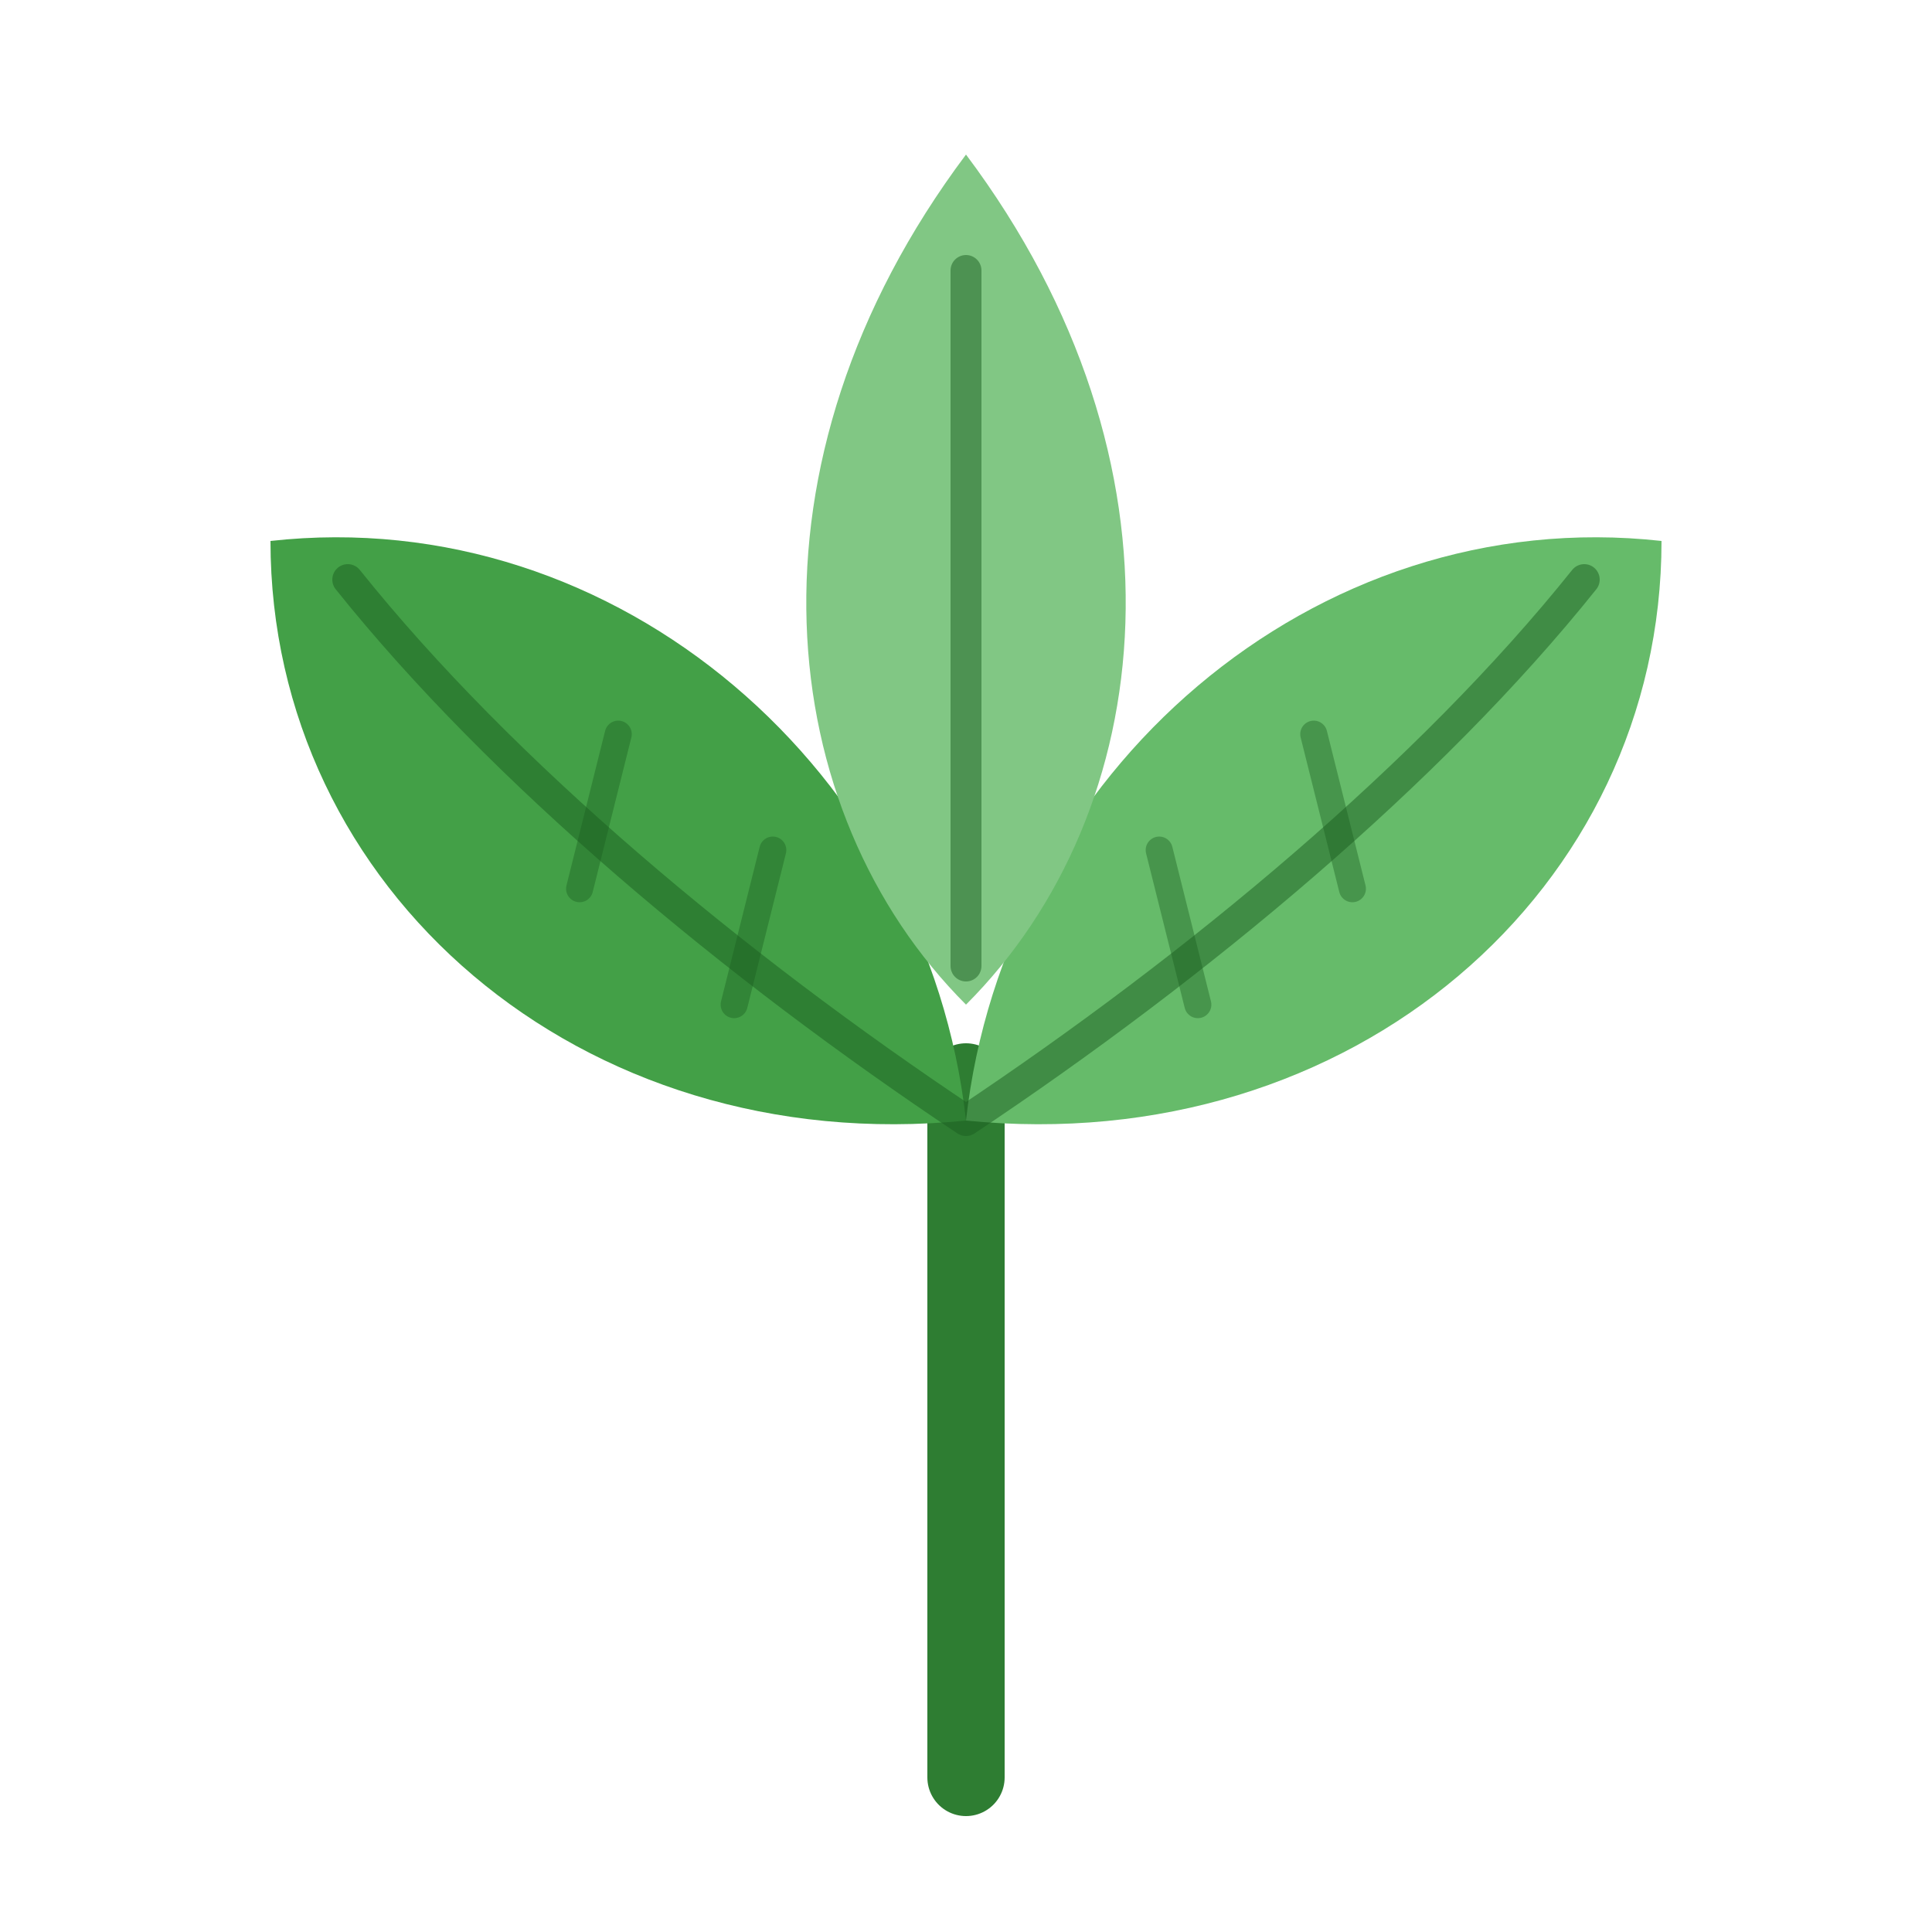
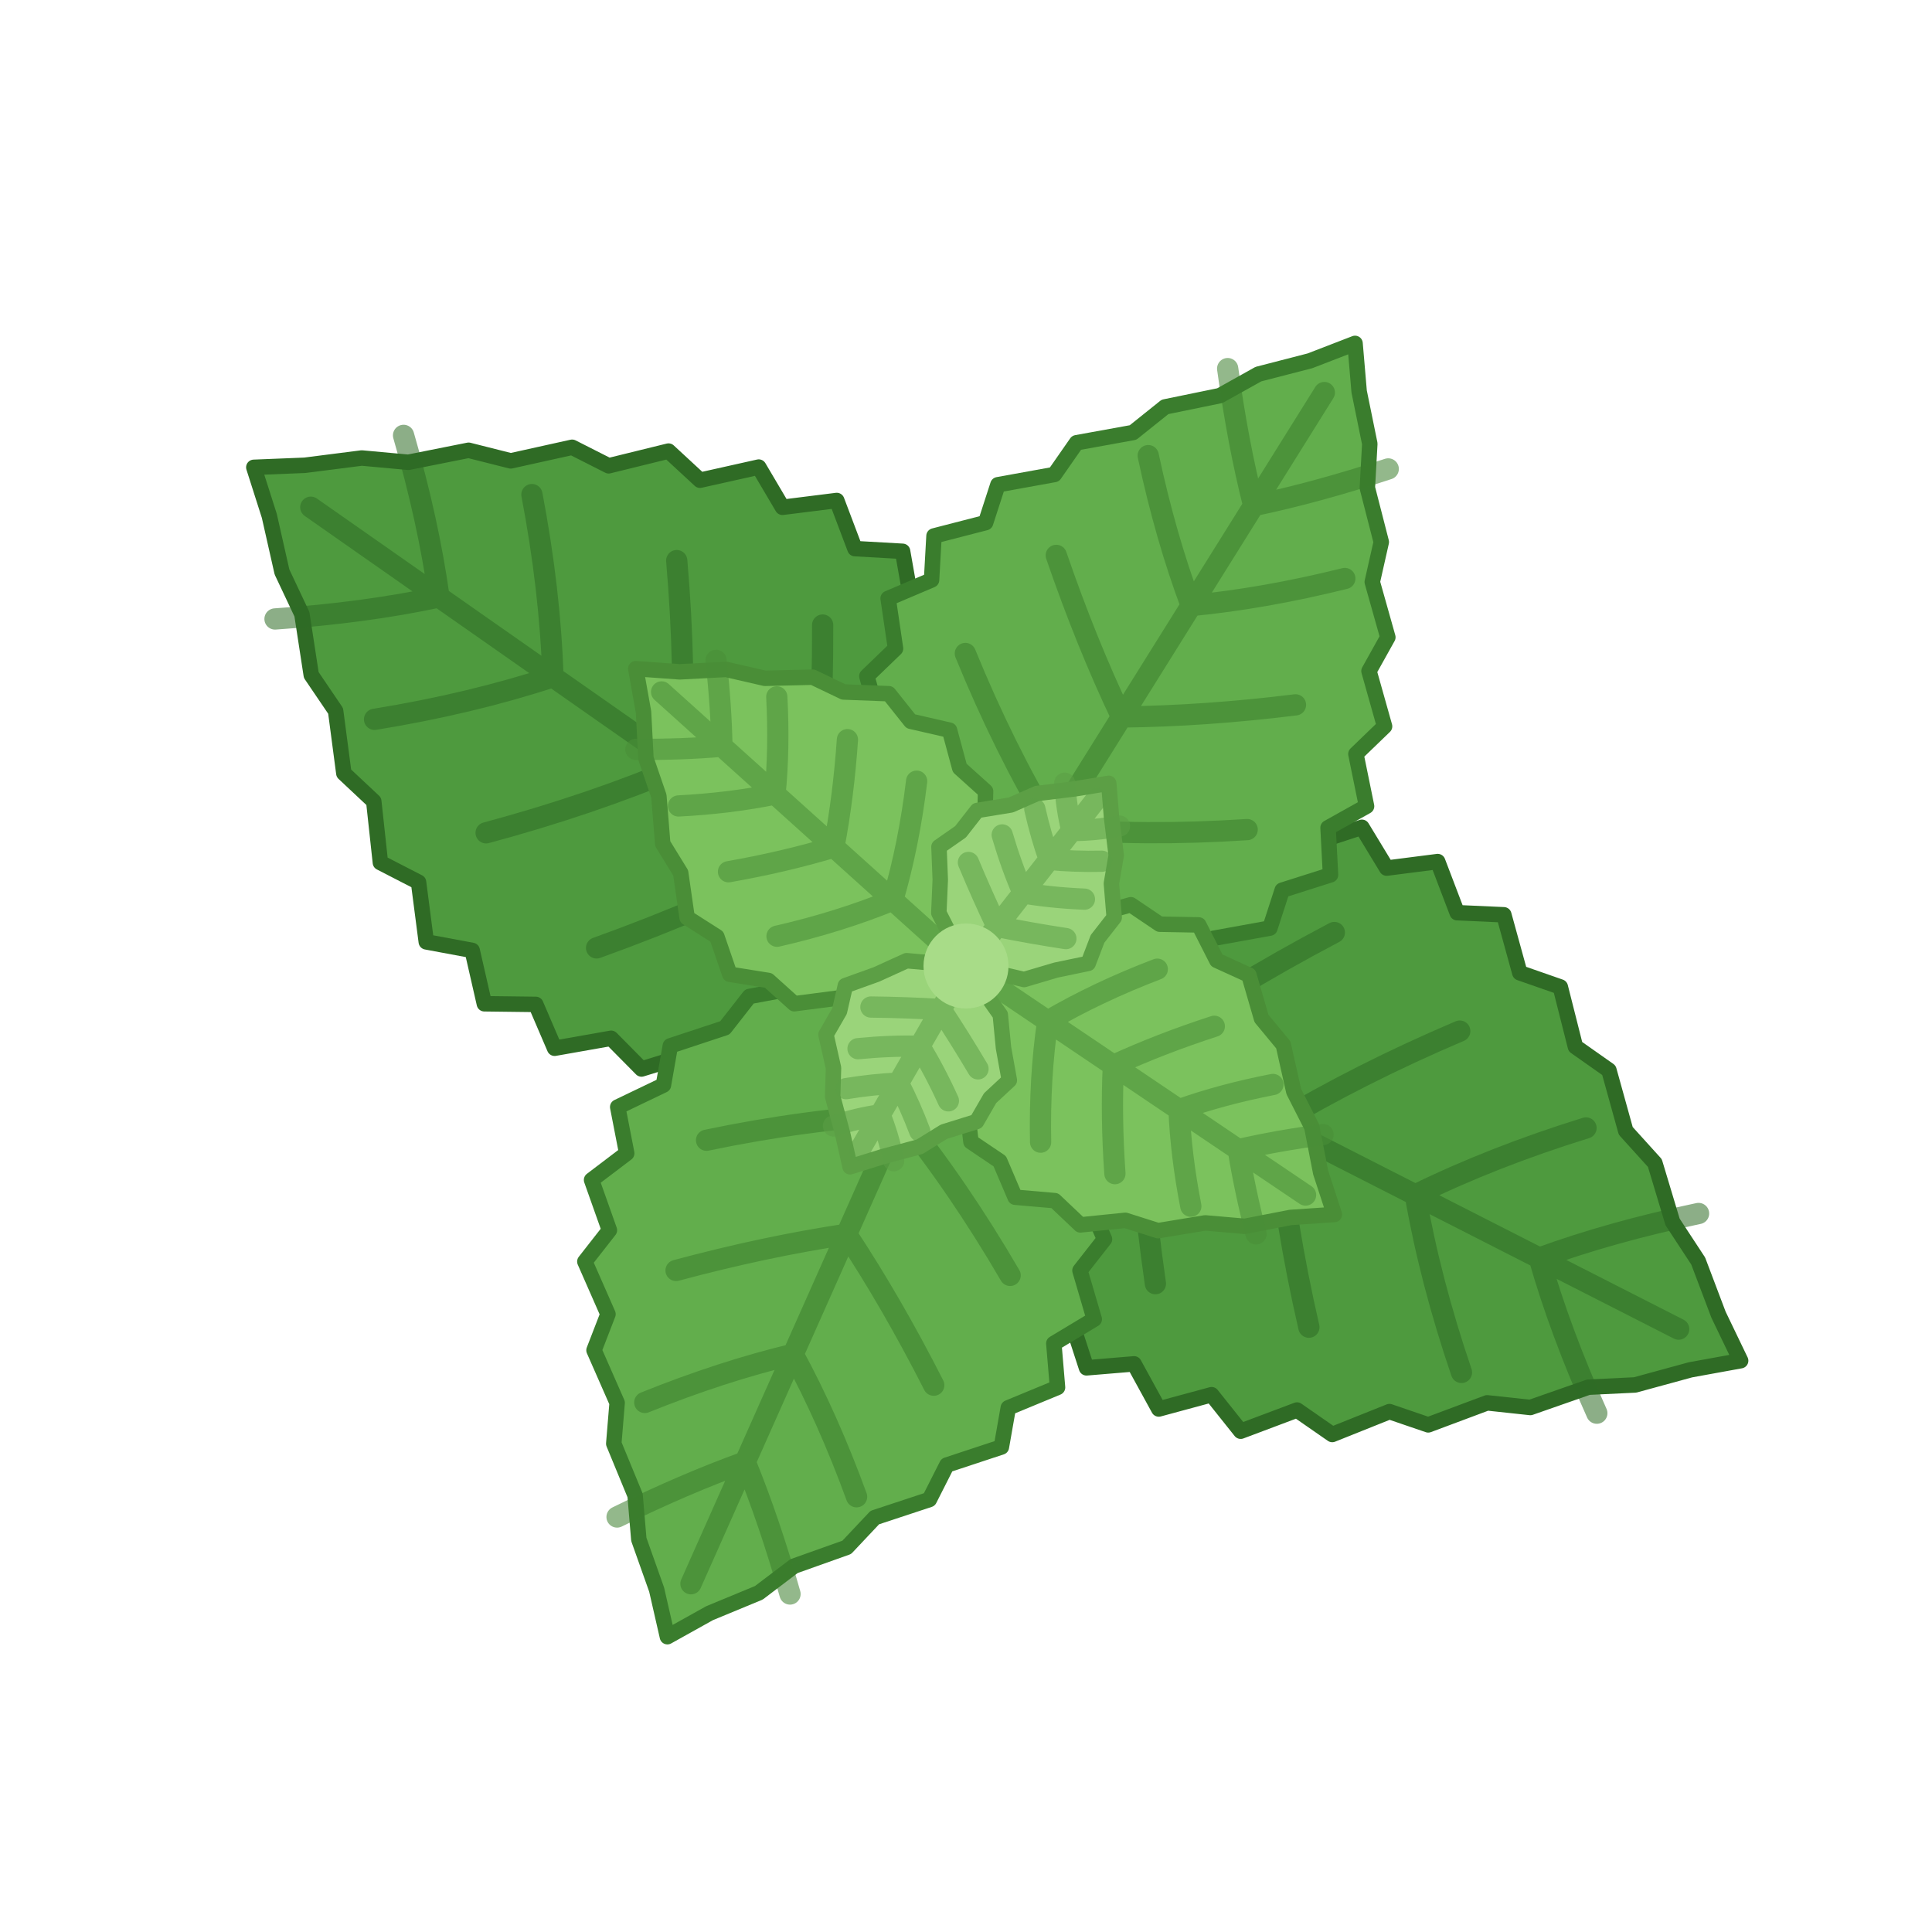
<svg xmlns="http://www.w3.org/2000/svg" viewBox="0 0 100 100">
-   <path d="M50 92L50 56" stroke="#2E7D32" stroke-width="4" stroke-linecap="round" />
-   <path d="M50 58C30 60 14 46 14 28C32 26 48 40 50 58Z" fill="#43A047" />
-   <path d="M50 58C70 60 86 46 86 28C68 26 52 40 50 58Z" fill="#66BB6A" />
-   <path d="M50 52C40 42 38 24 50 8C62 24 60 42 50 52Z" fill="#81C784" />
-   <path d="M50 58C38 50 26 40 18 30M50 58C62 50 74 40 82 30M50 50L50 14" stroke="#1B5E20" stroke-opacity=".5" stroke-width="1.6" fill="none" stroke-linecap="round" />
-   <path d="M30 46L32 38M38 52L40 44M70 46L68 38M62 52L60 44" stroke="#1B5E20" stroke-opacity=".4" stroke-width="1.4" stroke-linecap="round" />
+   <g transform="translate(50 50) rotate(-55)">
+     <path d="M0.0 0.0 L5.0 -2.1 L7.4 -4.3 L10.7 -6.4 L11.3 -8.6 L14.0 -10.7 L13.6 -12.9 L15.7 -15.0 L14.4 -17.1 L15.9 -19.3 L14.0 -21.4 L15.0 -23.6 L12.7 -25.7 L13.0 -27.9 L10.6 -30.0 L10.3 -32.1 L7.9 -34.3 L7.1 -36.4 L4.8 -38.6 L3.6 -40.7 L1.6 -42.9 L0.0 -45.0 L-1.6 -42.9 L-3.6 -40.7 L-4.8 -38.6 L-7.1 -36.4 L-7.9 -34.3 L-10.3 -32.1 L-10.6 -30.0 L-13.0 -27.9 L-12.7 -25.7 L-15.0 -23.6 L-14.0 -21.4 L-15.9 -19.3 L-14.4 -17.1 L-15.7 -15.0 L-13.6 -12.9 L-14.0 -10.7 L-11.3 -8.6 L-10.7 -6.4 L-7.4 -4.3 L-5.0 -2.1Z" fill="#4E9A3E" stroke="#2F6B25" stroke-width=".8" stroke-linejoin="round" />
+     <path d="M0 -1L0 -41.4M0 -9.9Q5.1 -12.6 10.2 -16.2M0 -9.9Q-5.1 -12.6 -10.2 -16.2M0 -18.0Q4.3 -20.7 8.6 -24.3M0 -18.0Q-4.3 -20.7 -8.6 -24.3M0 -26.1Q3.6 -28.8 7.1 -32.4M0 -26.1Q-3.6 -28.8 -7.1 -32.4M0 -33.3Q2.9 -36.0 5.8 -39.6M0 -33.3Q-2.9 -36.0 -5.8 -39.6" stroke="#2F6B25" stroke-opacity=".55" stroke-width="1.1" fill="none" stroke-linecap="round" />
+   </g>
+   <g transform="translate(50 50) rotate(117)">
+     <path d="M0.0 0.0 L5.0 -2.1 L7.4 -4.3 L10.7 -6.4 L11.3 -8.6 L14.0 -10.7 L13.6 -12.9 L15.7 -15.0 L14.4 -17.1 L15.9 -19.3 L14.0 -21.4 L15.0 -23.6 L12.7 -25.7 L13.0 -27.9 L10.6 -30.0 L10.3 -32.1 L7.9 -34.3 L7.1 -36.4 L4.8 -38.6 L3.6 -40.7 L1.6 -42.9 L0.0 -45.0 L-1.6 -42.9 L-3.6 -40.7 L-4.8 -38.6 L-7.1 -36.4 L-7.9 -34.3 L-10.3 -32.1 L-10.6 -30.0 L-13.0 -27.9 L-12.7 -25.7 L-15.0 -23.6 L-14.0 -21.4 L-15.9 -19.3 L-14.4 -17.1 L-15.7 -15.0 L-13.6 -12.9 L-14.0 -10.7 L-11.3 -8.6 L-10.7 -6.4 L-7.4 -4.3 L-5.0 -2.1Z" fill="#4E9A3E" stroke="#2F6B25" stroke-width=".8" stroke-linejoin="round" />
+     <path d="M0 -1L0 -41.4M0 -9.9Q5.1 -12.6 10.2 -16.2M0 -9.9Q-5.1 -12.6 -10.2 -16.2M0 -18.0Q4.3 -20.7 8.6 -24.3M0 -18.0Q-4.3 -20.7 -8.6 -24.3M0 -26.1Q3.6 -28.8 7.1 -32.4M0 -26.1Q-3.6 -28.8 -7.1 -32.4M0 -33.3Q2.9 -36.0 5.8 -39.6M0 -33.3Q-2.9 -36.0 -5.8 -39.6" stroke="#2F6B25" stroke-opacity=".55" stroke-width="1.1" fill="none" stroke-linecap="round" />
+   </g>
+   <g transform="translate(50 50) rotate(32)">
+     <path d="M0.0 0.0 L4.6 -2.0 L6.7 -4.0 L9.6 -6.0 L10.1 -8.0 L12.3 -10.0 L11.8 -12.0 L13.5 -14.0 L12.1 -16.0 L13.2 -18.0 L11.3 -20.0 L11.8 -22.0 L9.6 -24.0 L9.5 -26.0 L7.3 -28.0 L6.6 -30.0 L4.5 -32.0 L3.4 -34.0 L1.5 -36.0 L0.0 -38.0 L-1.5 -36.0 L-3.4 -34.0 L-4.5 -32.0 L-6.6 -30.0 L-7.3 -28.0 L-9.5 -26.0 L-9.6 -24.0 L-11.8 -22.0 L-11.3 -20.0 L-13.2 -18.0 L-12.1 -16.0 L-13.5 -14.0 L-11.8 -12.0 L-12.3 -10.0 L-10.1 -8.0 L-9.6 -6.0 L-6.7 -4.0 L-4.6 -2.0Z" fill="#62AE4C" stroke="#3A7D2D" stroke-width=".8" stroke-linejoin="round" />
+     <path d="M0 -1L0 -35.0M0 -8.4Q4.3 -10.6 8.6 -13.7M0 -8.4Q-4.3 -10.6 -8.6 -13.7M0 -15.2Q3.6 -17.5 7.3 -20.5M0 -15.2Q-3.6 -17.5 -7.3 -20.5M0 -22.0Q3.0 -24.3 6.0 -27.4M0 -22.0Q-3.0 -24.3 -6.0 -27.4M0 -28.1Q2.4 -30.4 4.9 -33.4M0 -28.1Q-2.4 -30.4 -4.9 -33.4" stroke="#3A7D2D" stroke-opacity=".55" stroke-width="1.1" fill="none" stroke-linecap="round" />
+   </g>
+   <g transform="translate(50 50) rotate(204)">
+     <path d="M0.0 0.0 L4.6 -2.0 L6.7 -4.0 L9.6 -6.0 L10.1 -8.0 L12.3 -10.0 L11.8 -12.0 L13.5 -14.0 L12.1 -16.0 L13.2 -18.0 L11.3 -20.0 L11.8 -22.0 L9.6 -24.0 L9.5 -26.0 L7.3 -28.0 L6.6 -30.0 L4.5 -32.0 L3.4 -34.0 L1.5 -36.0 L0.0 -38.0 L-1.5 -36.0 L-3.4 -34.0 L-4.5 -32.0 L-6.6 -30.0 L-7.3 -28.0 L-9.5 -26.0 L-9.6 -24.0 L-11.8 -22.0 L-11.3 -20.0 L-13.2 -18.0 L-12.1 -16.0 L-13.5 -14.0 L-11.8 -12.0 L-12.3 -10.0 L-10.1 -8.0 L-9.6 -6.0 L-6.7 -4.0 L-4.6 -2.0Z" fill="#62AE4C" stroke="#3A7D2D" stroke-width=".8" stroke-linejoin="round" />
+     <path d="M0 -1L0 -35.0M0 -8.4Q4.3 -10.6 8.6 -13.7M0 -8.4Q-4.3 -10.6 -8.6 -13.7M0 -15.2Q3.6 -17.5 7.3 -20.5M0 -15.2Q-3.6 -17.5 -7.3 -20.5M0 -22.0Q3.0 -24.3 6.0 -27.4M0 -22.0Q-3.0 -24.3 -6.0 -27.4M0 -28.1Q2.4 -30.4 4.9 -33.4M0 -28.1Q-2.4 -30.4 -4.9 -33.4" stroke="#3A7D2D" stroke-opacity=".55" stroke-width="1.1" fill="none" stroke-linecap="round" />
+   </g>
+   <g transform="translate(50 50) rotate(-48)">
+     <path d="M0.0 0.0 L3.8 -1.8 L5.3 -3.5 L7.4 -5.3 L7.4 -7.1 L8.5 -8.8 L7.5 -10.6 L7.8 -12.4 L6.3 -14.2 L5.8 -15.9 L4.1 -17.7 L3.1 -19.5 L1.4 -21.2 L0.0 -23.0 L-1.4 -21.2 L-3.1 -19.5 L-4.1 -17.7 L-5.8 -15.9 L-6.3 -14.2 L-7.8 -12.4 L-7.5 -10.6 L-8.5 -8.8 L-7.4 -7.1 L-7.4 -5.3 L-5.3 -3.5 L-3.8 -1.8Z" fill="#7BC25D" stroke="#4A8E37" stroke-width=".8" stroke-linejoin="round" />
+     <path d="M0 -1L0 -21.2M0 -5.1Q2.7 -6.4 5.4 -8.3M0 -5.1Q-2.7 -6.4 -5.4 -8.3M0 -9.2Q2.3 -10.6 4.6 -12.4M0 -9.2Q-2.3 -10.6 -4.6 -12.4M0 -13.3Q1.9 -14.7 3.8 -16.6M0 -13.3Q-1.9 -14.7 -3.8 -16.6M0 -17.0Q1.5 -18.4 3.1 -20.2M0 -17.0Q-1.5 -18.4 -3.1 -20.2" stroke="#4A8E37" stroke-opacity=".55" stroke-width="1.1" fill="none" stroke-linecap="round" />
+   </g>
+   <g transform="translate(50 50) rotate(124)">
+     <path d="M0.0 0.0 L3.8 -1.8 L5.3 -3.5 L7.4 -5.3 L7.4 -7.1 L8.5 -8.8 L7.5 -10.6 L7.8 -12.4 L6.3 -14.2 L5.8 -15.9 L4.1 -17.7 L3.1 -19.5 L1.4 -21.2 L0.0 -23.0 L-1.4 -21.2 L-3.1 -19.5 L-4.1 -17.7 L-5.8 -15.9 L-6.3 -14.2 L-7.8 -12.4 L-7.5 -10.6 L-8.5 -8.8 L-7.4 -7.1 L-7.4 -5.3 L-5.3 -3.5 L-3.8 -1.8Z" fill="#7BC25D" stroke="#4A8E37" stroke-width=".8" stroke-linejoin="round" />
+     <path d="M0 -1L0 -21.2M0 -5.1Q2.7 -6.4 5.4 -8.3M0 -5.1Q-2.7 -6.4 -5.4 -8.3M0 -9.2Q2.3 -10.6 4.6 -12.4M0 -9.2Q-2.3 -10.6 -4.6 -12.4M0 -13.3Q1.9 -14.7 3.8 -16.6M0 -13.3Q-1.9 -14.7 -3.8 -16.6M0 -17.0Q1.5 -18.4 3.1 -20.2M0 -17.0Q-1.5 -18.4 -3.1 -20.2" stroke="#4A8E37" stroke-opacity=".55" stroke-width="1.1" fill="none" stroke-linecap="round" />
+   </g>
+   <g transform="translate(50 50) rotate(38)">
+     <path d="M0.0 0.0 L2.8 -1.3 L3.8 -2.7 L4.9 -4.0 L4.5 -5.3 L4.5 -6.7 L3.3 -8.0 L2.6 -9.3 L1.2 -10.7 L0.0 -12.0 L-1.2 -10.7 L-2.6 -9.3 L-3.3 -8.0 L-4.5 -6.7 L-4.5 -5.3 L-4.9 -4.0 L-3.8 -2.7 L-2.8 -1.3Z" fill="#9AD47A" stroke="#5C9F45" stroke-width=".8" stroke-linejoin="round" />
+     <path d="M0 -1L0 -11.0M0 -2.6Q1.6 -3.4 3.2 -4.3M0 -2.6Q-1.6 -3.4 -3.2 -4.3M0 -4.8Q1.3 -5.5 2.7 -6.5M0 -4.8Q-1.3 -5.5 -2.7 -6.5M0 -7.0Q1.1 -7.7 2.2 -8.6M0 -7.0Q-1.1 -7.7 -2.2 -8.6M0 -8.9Q0.9 -9.6 1.8 -10.6M0 -8.9Q-0.9 -9.6 -1.8 -10.6" stroke="#5C9F45" stroke-opacity=".55" stroke-width="1.1" fill="none" stroke-linecap="round" />
+   </g>
+   <g transform="translate(50 50) rotate(210)">
+     <path d="M0.0 0.0 L2.8 -1.3 L3.8 -2.7 L4.9 -4.0 L4.5 -5.3 L4.5 -6.7 L3.3 -8.0 L2.6 -9.3 L1.2 -10.7 L0.0 -12.0 L-1.2 -10.7 L-2.6 -9.3 L-3.3 -8.0 L-4.5 -6.7 L-4.5 -5.3 L-4.9 -4.0 L-3.8 -2.7 L-2.8 -1.3Z" fill="#9AD47A" stroke="#5C9F45" stroke-width=".8" stroke-linejoin="round" />
+     <path d="M0 -1L0 -11.0M0 -2.6Q1.6 -3.4 3.2 -4.3M0 -2.6Q-1.6 -3.4 -3.2 -4.3M0 -4.8Q1.3 -5.5 2.7 -6.5M0 -4.8Q-1.3 -5.5 -2.7 -6.5M0 -7.0Q1.1 -7.7 2.2 -8.6M0 -7.0Q-1.1 -7.7 -2.2 -8.6M0 -8.9Q0.9 -9.6 1.8 -10.6M0 -8.9Q-0.9 -9.6 -1.8 -10.6" stroke="#5C9F45" stroke-opacity=".55" stroke-width="1.1" fill="none" stroke-linecap="round" />
+   </g>
+   <circle cx="50" cy="50" r="2.2" fill="#A8DC88" />
</svg>
